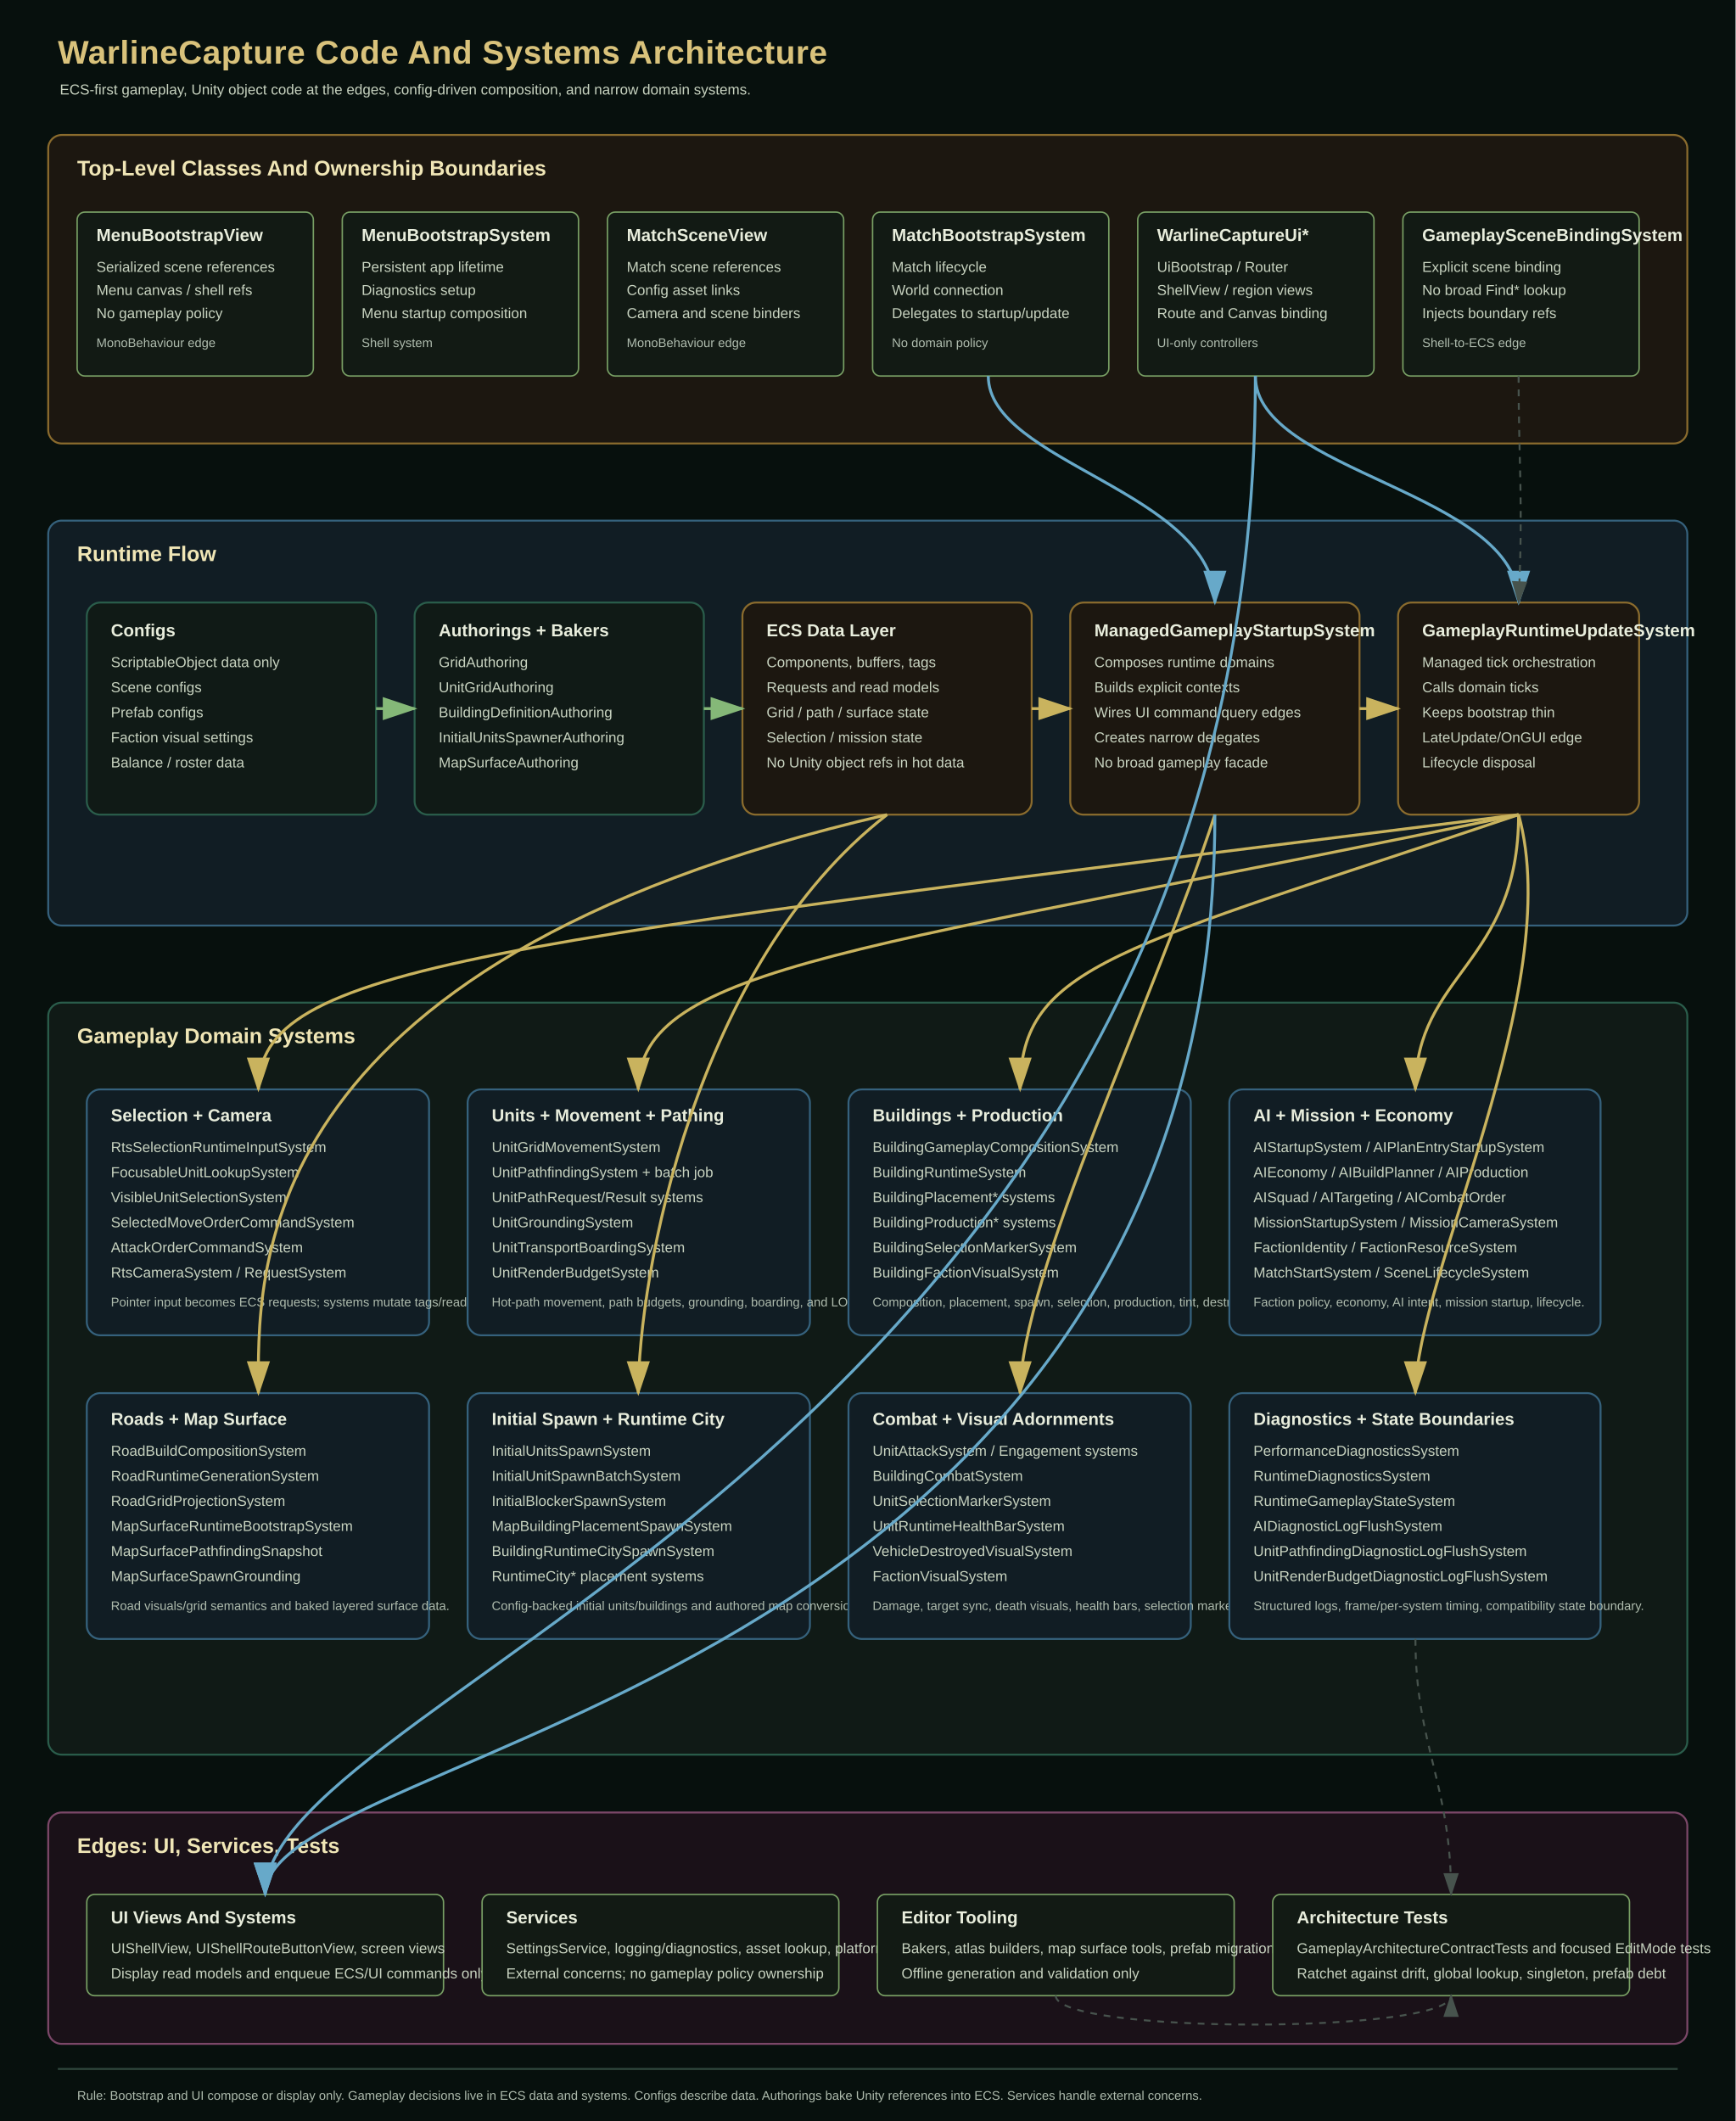
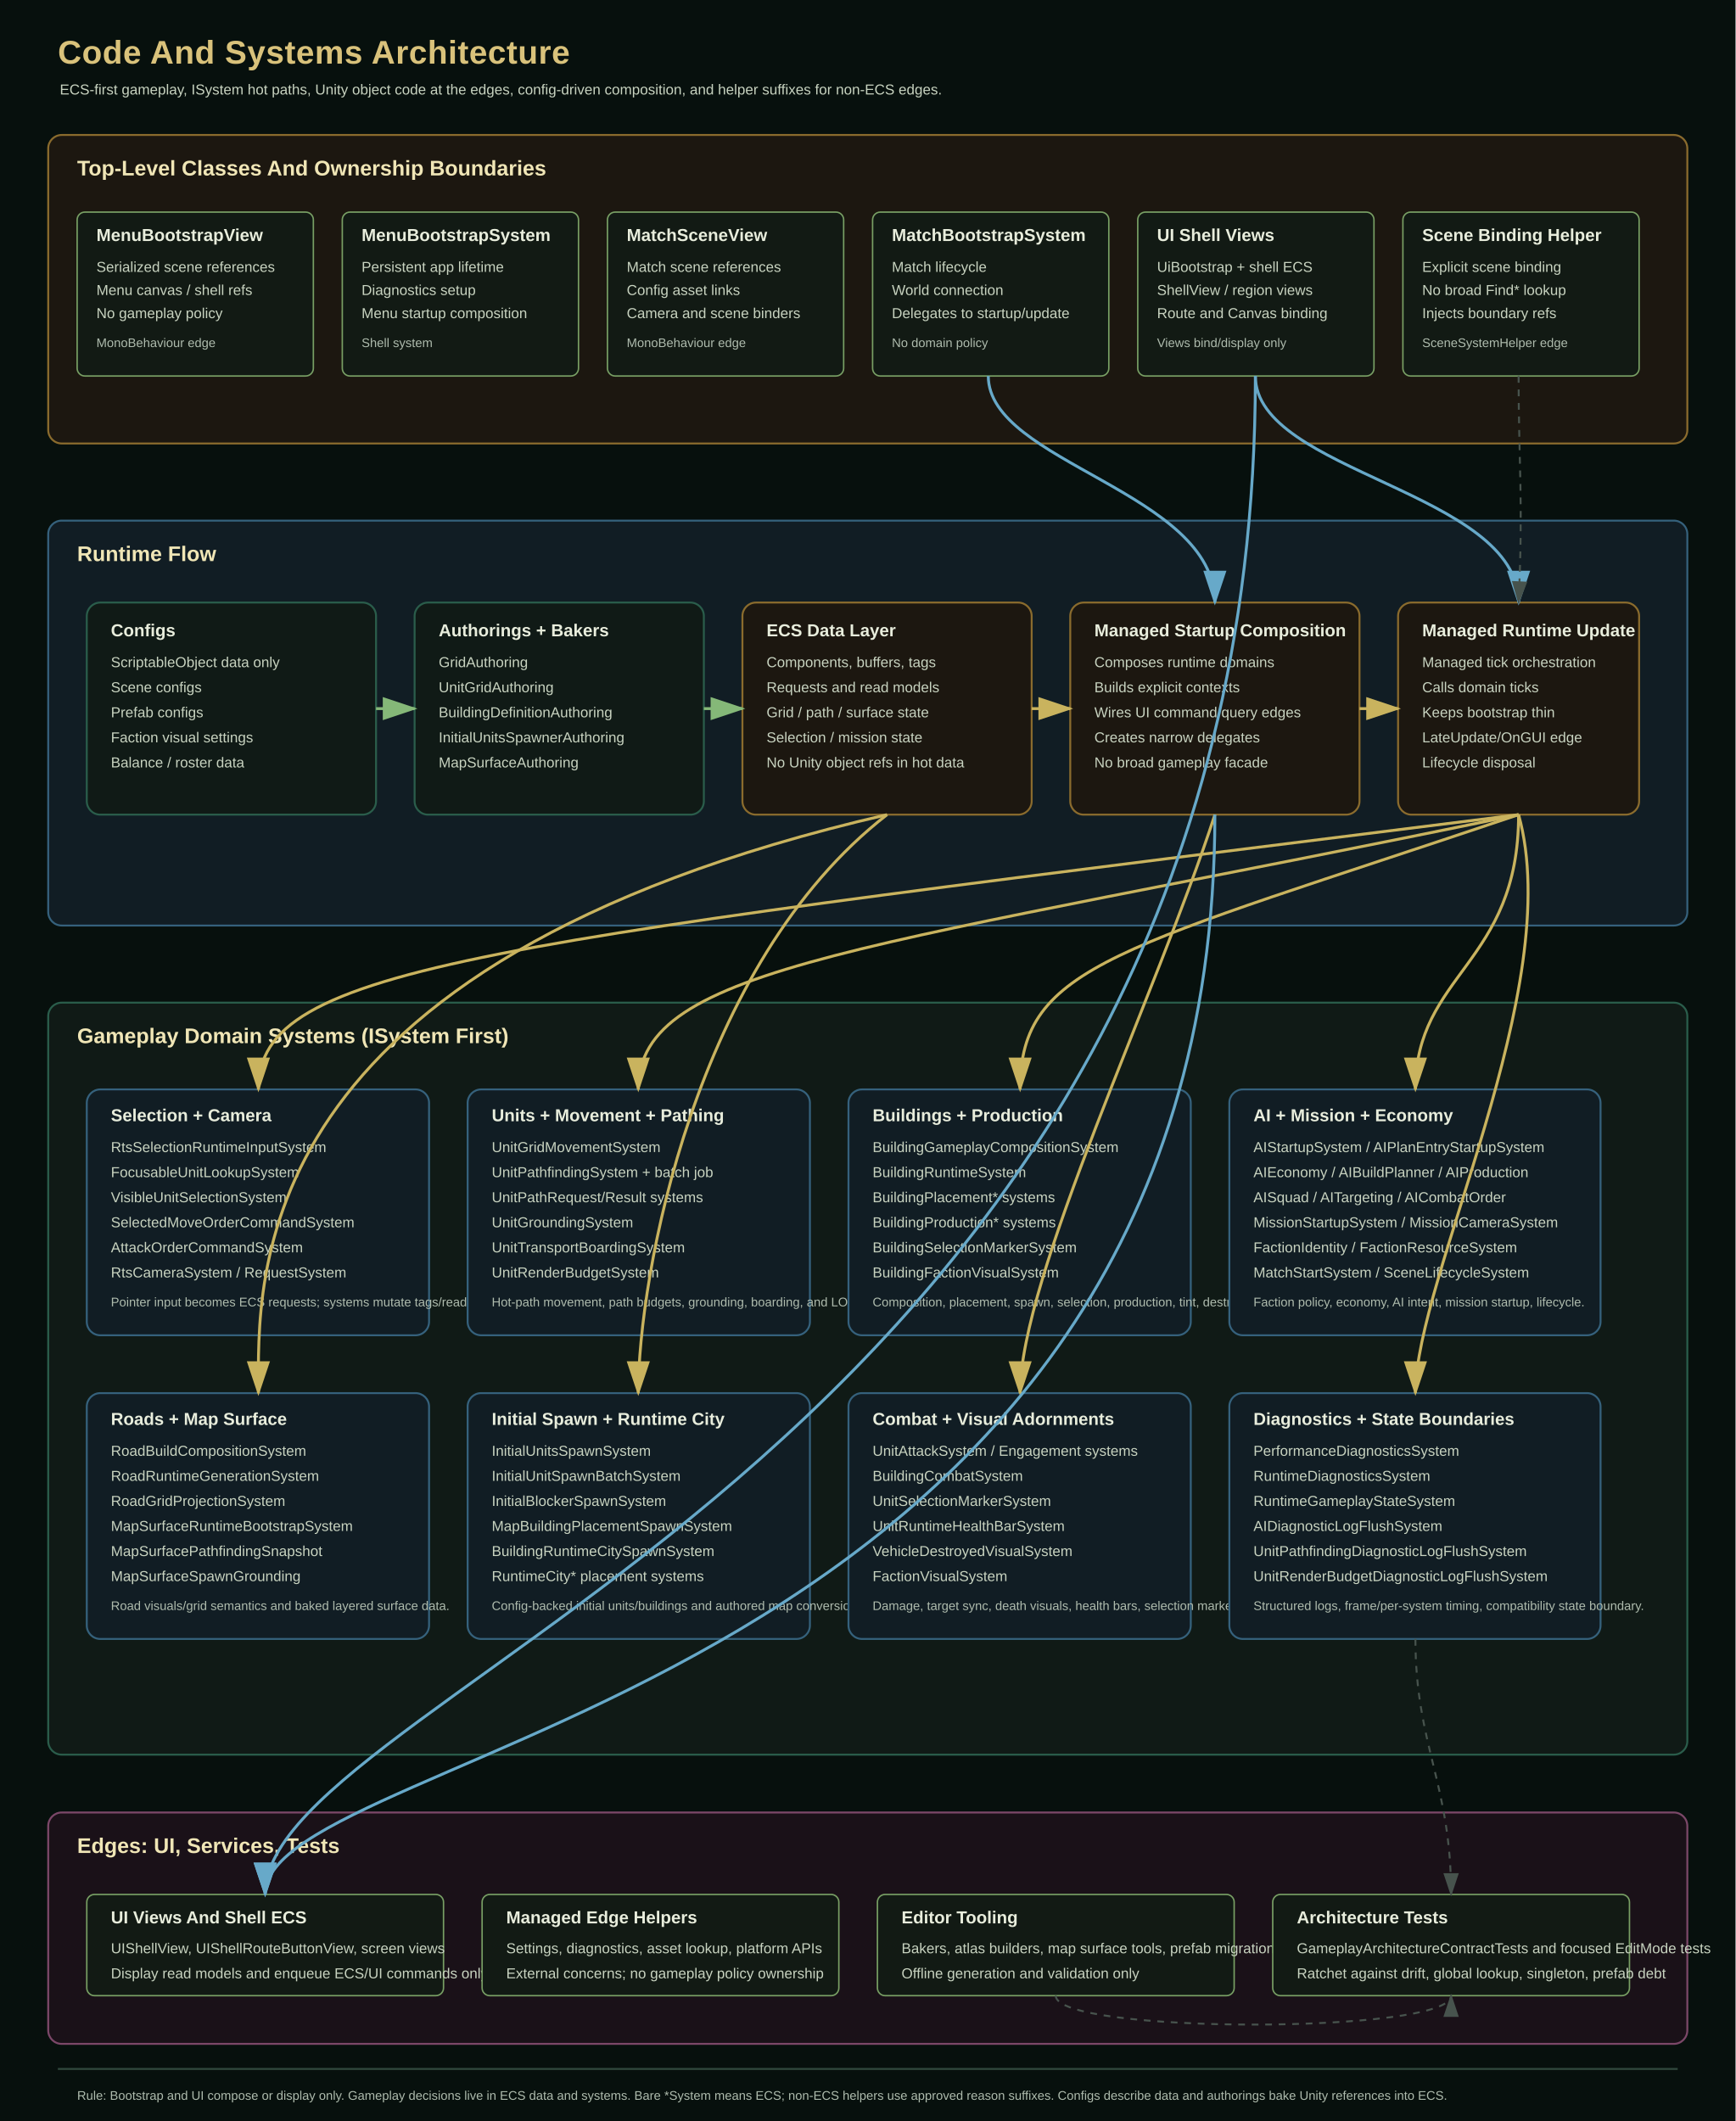
<svg xmlns="http://www.w3.org/2000/svg" width="1800" height="2200" viewBox="0 0 1800 2200" role="img" aria-labelledby="title desc">
  <defs>
    <style>
      .bg { fill: #07100d; }
      .panel { fill: #101a16; stroke: #2a5d4b; stroke-width: 2; rx: 14; }
      .panel2 { fill: #111d24; stroke: #35617c; stroke-width: 2; rx: 14; }
      .panel3 { fill: #1c1710; stroke: #8a6b2d; stroke-width: 2; rx: 14; }
      .panel4 { fill: #1a1118; stroke: #7b4768; stroke-width: 2; rx: 14; }
      .header { fill: #d9c27b; font: 700 34px Arial, sans-serif; letter-spacing: .5px; }
      .subheader { fill: #f0e6b6; font: 700 22px Arial, sans-serif; }
      .label { fill: #e8eddc; font: 700 18px Arial, sans-serif; }
      .small { fill: #c8d3c0; font: 15px Arial, sans-serif; }
      .tiny { fill: #aebbad; font: 13px Arial, sans-serif; }
      .tag { fill: #121a14; stroke: #789f64; stroke-width: 1.5; rx: 8; }
      .tagtext { fill: #e6f2cc; font: 700 14px Arial, sans-serif; }
      .arrow { stroke: #c9b35e; stroke-width: 3; fill: none; marker-end: url(#arrowhead); }
      .arrow2 { stroke: #67a9c9; stroke-width: 3; fill: none; marker-end: url(#arrowheadBlue); }
      .arrow3 { stroke: #85b878; stroke-width: 3; fill: none; marker-end: url(#arrowheadGreen); }
      .muted { stroke: #47534d; stroke-width: 2; fill: none; stroke-dasharray: 7 7; marker-end: url(#arrowheadMuted); }
      .rule { stroke: #30483d; stroke-width: 2; }
    </style>
    <marker id="arrowhead" markerWidth="12" markerHeight="8" refX="11" refY="4" orient="auto">
      <polygon points="0 0, 12 4, 0 8" fill="#c9b35e" />
    </marker>
    <marker id="arrowheadBlue" markerWidth="12" markerHeight="8" refX="11" refY="4" orient="auto">
      <polygon points="0 0, 12 4, 0 8" fill="#67a9c9" />
    </marker>
    <marker id="arrowheadGreen" markerWidth="12" markerHeight="8" refX="11" refY="4" orient="auto">
      <polygon points="0 0, 12 4, 0 8" fill="#85b878" />
    </marker>
    <marker id="arrowheadMuted" markerWidth="12" markerHeight="8" refX="11" refY="4" orient="auto">
      <polygon points="0 0, 12 4, 0 8" fill="#47534d" />
    </marker>
  </defs>
  <rect class="bg" x="0" y="0" width="1800" height="2200" />
-   <text class="header" x="60" y="66">WarlineCapture Code And Systems Architecture</text>
-   <text class="small" x="62" y="98">ECS-first gameplay, Unity object code at the edges, config-driven composition, and narrow domain systems.</text>
+   <text class="header" x="60" y="66">Code And Systems Architecture</text>
+   <text class="small" x="62" y="98">ECS-first gameplay, ISystem hot paths, Unity object code at the edges, config-driven composition, and helper suffixes for non-ECS edges.</text>
  <rect class="panel3" x="50" y="140" width="1700" height="320" />
  <text class="subheader" x="80" y="182">Top-Level Classes And Ownership Boundaries</text>
  <rect class="tag" x="80" y="220" width="245" height="170" />
  <text class="label" x="100" y="250">MenuBootstrapView</text>
  <text class="small" x="100" y="282">Serialized scene references</text>
  <text class="small" x="100" y="306">Menu canvas / shell refs</text>
  <text class="small" x="100" y="330">No gameplay policy</text>
  <text class="tiny" x="100" y="360">MonoBehaviour edge</text>
  <rect class="tag" x="355" y="220" width="245" height="170" />
  <text class="label" x="375" y="250">MenuBootstrapSystem</text>
  <text class="small" x="375" y="282">Persistent app lifetime</text>
  <text class="small" x="375" y="306">Diagnostics setup</text>
  <text class="small" x="375" y="330">Menu startup composition</text>
  <text class="tiny" x="375" y="360">Shell system</text>
  <rect class="tag" x="630" y="220" width="245" height="170" />
  <text class="label" x="650" y="250">MatchSceneView</text>
  <text class="small" x="650" y="282">Match scene references</text>
  <text class="small" x="650" y="306">Config asset links</text>
  <text class="small" x="650" y="330">Camera and scene binders</text>
  <text class="tiny" x="650" y="360">MonoBehaviour edge</text>
  <rect class="tag" x="905" y="220" width="245" height="170" />
  <text class="label" x="925" y="250">MatchBootstrapSystem</text>
  <text class="small" x="925" y="282">Match lifecycle</text>
  <text class="small" x="925" y="306">World connection</text>
  <text class="small" x="925" y="330">Delegates to startup/update</text>
  <text class="tiny" x="925" y="360">No domain policy</text>
  <rect class="tag" x="1180" y="220" width="245" height="170" />
-   <text class="label" x="1200" y="250">WarlineCaptureUi*</text>
-   <text class="small" x="1200" y="282">UiBootstrap / Router</text>
+   <text class="label" x="1200" y="250">UI Shell Views</text>
+   <text class="small" x="1200" y="282">UiBootstrap + shell ECS</text>
  <text class="small" x="1200" y="306">ShellView / region views</text>
  <text class="small" x="1200" y="330">Route and Canvas binding</text>
-   <text class="tiny" x="1200" y="360">UI-only controllers</text>
+   <text class="tiny" x="1200" y="360">Views bind/display only</text>
  <rect class="tag" x="1455" y="220" width="245" height="170" />
-   <text class="label" x="1475" y="250">GameplaySceneBindingSystem</text>
+   <text class="label" x="1475" y="250">Scene Binding Helper</text>
  <text class="small" x="1475" y="282">Explicit scene binding</text>
  <text class="small" x="1475" y="306">No broad Find* lookup</text>
  <text class="small" x="1475" y="330">Injects boundary refs</text>
-   <text class="tiny" x="1475" y="360">Shell-to-ECS edge</text>
+   <text class="tiny" x="1475" y="360">SceneSystemHelper edge</text>
  <rect class="panel2" x="50" y="540" width="1700" height="420" />
  <text class="subheader" x="80" y="582">Runtime Flow</text>
  <rect class="panel" x="90" y="625" width="300" height="220" />
  <text class="label" x="115" y="660">Configs</text>
  <text class="small" x="115" y="692">ScriptableObject data only</text>
  <text class="small" x="115" y="718">Scene configs</text>
  <text class="small" x="115" y="744">Prefab configs</text>
  <text class="small" x="115" y="770">Faction visual settings</text>
  <text class="small" x="115" y="796">Balance / roster data</text>
  <rect class="panel" x="430" y="625" width="300" height="220" />
  <text class="label" x="455" y="660">Authorings + Bakers</text>
  <text class="small" x="455" y="692">GridAuthoring</text>
  <text class="small" x="455" y="718">UnitGridAuthoring</text>
  <text class="small" x="455" y="744">BuildingDefinitionAuthoring</text>
  <text class="small" x="455" y="770">InitialUnitsSpawnerAuthoring</text>
  <text class="small" x="455" y="796">MapSurfaceAuthoring</text>
  <rect class="panel3" x="770" y="625" width="300" height="220" />
  <text class="label" x="795" y="660">ECS Data Layer</text>
  <text class="small" x="795" y="692">Components, buffers, tags</text>
  <text class="small" x="795" y="718">Requests and read models</text>
  <text class="small" x="795" y="744">Grid / path / surface state</text>
  <text class="small" x="795" y="770">Selection / mission state</text>
  <text class="small" x="795" y="796">No Unity object refs in hot data</text>
  <rect class="panel3" x="1110" y="625" width="300" height="220" />
-   <text class="label" x="1135" y="660">ManagedGameplayStartupSystem</text>
+   <text class="label" x="1135" y="660">Managed Startup Composition</text>
  <text class="small" x="1135" y="692">Composes runtime domains</text>
  <text class="small" x="1135" y="718">Builds explicit contexts</text>
  <text class="small" x="1135" y="744">Wires UI command/query edges</text>
  <text class="small" x="1135" y="770">Creates narrow delegates</text>
  <text class="small" x="1135" y="796">No broad gameplay facade</text>
  <rect class="panel3" x="1450" y="625" width="250" height="220" />
-   <text class="label" x="1475" y="660">GameplayRuntimeUpdateSystem</text>
+   <text class="label" x="1475" y="660">Managed Runtime Update</text>
  <text class="small" x="1475" y="692">Managed tick orchestration</text>
  <text class="small" x="1475" y="718">Calls domain ticks</text>
  <text class="small" x="1475" y="744">Keeps bootstrap thin</text>
  <text class="small" x="1475" y="770">LateUpdate/OnGUI edge</text>
  <text class="small" x="1475" y="796">Lifecycle disposal</text>
  <path class="arrow3" d="M390 735 H430" />
  <path class="arrow3" d="M730 735 H770" />
  <path class="arrow" d="M1070 735 H1110" />
  <path class="arrow" d="M1410 735 H1450" />
  <path class="arrow2" d="M1025 390 C1025 480 1260 510 1260 625" />
  <path class="arrow2" d="M1302 390 C1302 490 1575 510 1575 625" />
  <path class="muted" d="M1575 390 C1575 480 1580 520 1575 625" />
  <rect class="panel" x="50" y="1040" width="1700" height="780" />
-   <text class="subheader" x="80" y="1082">Gameplay Domain Systems</text>
+   <text class="subheader" x="80" y="1082">Gameplay Domain Systems (ISystem First)</text>
  <rect class="panel2" x="90" y="1130" width="355" height="255" />
  <text class="label" x="115" y="1163">Selection + Camera</text>
  <text class="small" x="115" y="1195">RtsSelectionRuntimeInputSystem</text>
  <text class="small" x="115" y="1221">FocusableUnitLookupSystem</text>
  <text class="small" x="115" y="1247">VisibleUnitSelectionSystem</text>
  <text class="small" x="115" y="1273">SelectedMoveOrderCommandSystem</text>
  <text class="small" x="115" y="1299">AttackOrderCommandSystem</text>
  <text class="small" x="115" y="1325">RtsCameraSystem / RequestSystem</text>
  <text class="tiny" x="115" y="1355">Pointer input becomes ECS requests; systems mutate tags/read models.</text>
  <rect class="panel2" x="485" y="1130" width="355" height="255" />
  <text class="label" x="510" y="1163">Units + Movement + Pathing</text>
  <text class="small" x="510" y="1195">UnitGridMovementSystem</text>
  <text class="small" x="510" y="1221">UnitPathfindingSystem + batch job</text>
  <text class="small" x="510" y="1247">UnitPathRequest/Result systems</text>
  <text class="small" x="510" y="1273">UnitGroundingSystem</text>
  <text class="small" x="510" y="1299">UnitTransportBoardingSystem</text>
  <text class="small" x="510" y="1325">UnitRenderBudgetSystem</text>
  <text class="tiny" x="510" y="1355">Hot-path movement, path budgets, grounding, boarding, and LOD policy.</text>
  <rect class="panel2" x="880" y="1130" width="355" height="255" />
  <text class="label" x="905" y="1163">Buildings + Production</text>
  <text class="small" x="905" y="1195">BuildingGameplayCompositionSystem</text>
  <text class="small" x="905" y="1221">BuildingRuntimeSystem</text>
  <text class="small" x="905" y="1247">BuildingPlacement* systems</text>
  <text class="small" x="905" y="1273">BuildingProduction* systems</text>
  <text class="small" x="905" y="1299">BuildingSelectionMarkerSystem</text>
  <text class="small" x="905" y="1325">BuildingFactionVisualSystem</text>
  <text class="tiny" x="905" y="1355">Composition, placement, spawn, selection, production, tint, destruction.</text>
  <rect class="panel2" x="1275" y="1130" width="385" height="255" />
  <text class="label" x="1300" y="1163">AI + Mission + Economy</text>
  <text class="small" x="1300" y="1195">AIStartupSystem / AIPlanEntryStartupSystem</text>
  <text class="small" x="1300" y="1221">AIEconomy / AIBuildPlanner / AIProduction</text>
  <text class="small" x="1300" y="1247">AISquad / AITargeting / AICombatOrder</text>
  <text class="small" x="1300" y="1273">MissionStartupSystem / MissionCameraSystem</text>
  <text class="small" x="1300" y="1299">FactionIdentity / FactionResourceSystem</text>
  <text class="small" x="1300" y="1325">MatchStartSystem / SceneLifecycleSystem</text>
  <text class="tiny" x="1300" y="1355">Faction policy, economy, AI intent, mission startup, lifecycle.</text>
  <rect class="panel2" x="90" y="1445" width="355" height="255" />
  <text class="label" x="115" y="1478">Roads + Map Surface</text>
  <text class="small" x="115" y="1510">RoadBuildCompositionSystem</text>
  <text class="small" x="115" y="1536">RoadRuntimeGenerationSystem</text>
  <text class="small" x="115" y="1562">RoadGridProjectionSystem</text>
  <text class="small" x="115" y="1588">MapSurfaceRuntimeBootstrapSystem</text>
  <text class="small" x="115" y="1614">MapSurfacePathfindingSnapshot</text>
  <text class="small" x="115" y="1640">MapSurfaceSpawnGrounding</text>
  <text class="tiny" x="115" y="1670">Road visuals/grid semantics and baked layered surface data.</text>
  <rect class="panel2" x="485" y="1445" width="355" height="255" />
  <text class="label" x="510" y="1478">Initial Spawn + Runtime City</text>
  <text class="small" x="510" y="1510">InitialUnitsSpawnSystem</text>
  <text class="small" x="510" y="1536">InitialUnitSpawnBatchSystem</text>
  <text class="small" x="510" y="1562">InitialBlockerSpawnSystem</text>
  <text class="small" x="510" y="1588">MapBuildingPlacementSpawnSystem</text>
  <text class="small" x="510" y="1614">BuildingRuntimeCitySpawnSystem</text>
  <text class="small" x="510" y="1640">RuntimeCity* placement systems</text>
  <text class="tiny" x="510" y="1670">Config-backed initial units/buildings and authored map conversions.</text>
  <rect class="panel2" x="880" y="1445" width="355" height="255" />
  <text class="label" x="905" y="1478">Combat + Visual Adornments</text>
  <text class="small" x="905" y="1510">UnitAttackSystem / Engagement systems</text>
  <text class="small" x="905" y="1536">BuildingCombatSystem</text>
  <text class="small" x="905" y="1562">UnitSelectionMarkerSystem</text>
  <text class="small" x="905" y="1588">UnitRuntimeHealthBarSystem</text>
  <text class="small" x="905" y="1614">VehicleDestroyedVisualSystem</text>
  <text class="small" x="905" y="1640">FactionVisualSystem</text>
  <text class="tiny" x="905" y="1670">Damage, target sync, death visuals, health bars, selection markers, tint.</text>
  <rect class="panel2" x="1275" y="1445" width="385" height="255" />
  <text class="label" x="1300" y="1478">Diagnostics + State Boundaries</text>
  <text class="small" x="1300" y="1510">PerformanceDiagnosticsSystem</text>
  <text class="small" x="1300" y="1536">RuntimeDiagnosticsSystem</text>
  <text class="small" x="1300" y="1562">RuntimeGameplayStateSystem</text>
  <text class="small" x="1300" y="1588">AIDiagnosticLogFlushSystem</text>
  <text class="small" x="1300" y="1614">UnitPathfindingDiagnosticLogFlushSystem</text>
  <text class="small" x="1300" y="1640">UnitRenderBudgetDiagnosticLogFlushSystem</text>
  <text class="tiny" x="1300" y="1670">Structured logs, frame/per-system timing, compatibility state boundary.</text>
  <path class="arrow" d="M1575 845 C1575 1000 1468 1010 1468 1130" />
  <path class="arrow" d="M1575 845 C1160 985 1058 1000 1058 1130" />
  <path class="arrow" d="M1575 845 C900 985 662 1000 662 1130" />
  <path class="arrow" d="M1575 845 C500 980 268 1000 268 1130" />
  <path class="arrow" d="M920 845 C720 1000 662 1325 662 1445" />
  <path class="arrow" d="M920 845 C250 1000 268 1325 268 1445" />
  <path class="arrow" d="M1260 845 C1200 1030 1058 1325 1058 1445" />
  <path class="arrow" d="M1575 845 C1625 1025 1468 1325 1468 1445" />
  <rect class="panel4" x="50" y="1880" width="1700" height="240" />
  <text class="subheader" x="80" y="1922">Edges: UI, Services, Tests</text>
  <rect class="tag" x="90" y="1965" width="370" height="105" />
-   <text class="label" x="115" y="1995">UI Views And Systems</text>
+   <text class="label" x="115" y="1995">UI Views And Shell ECS</text>
  <text class="small" x="115" y="2026">UIShellView, UIShellRouteButtonView, screen views</text>
  <text class="small" x="115" y="2052">Display read models and enqueue ECS/UI commands only</text>
  <rect class="tag" x="500" y="1965" width="370" height="105" />
-   <text class="label" x="525" y="1995">Services</text>
-   <text class="small" x="525" y="2026">SettingsService, logging/diagnostics, asset lookup, platform APIs</text>
+   <text class="label" x="525" y="1995">Managed Edge Helpers</text>
+   <text class="small" x="525" y="2026">Settings, diagnostics, asset lookup, platform APIs</text>
  <text class="small" x="525" y="2052">External concerns; no gameplay policy ownership</text>
  <rect class="tag" x="910" y="1965" width="370" height="105" />
  <text class="label" x="935" y="1995">Editor Tooling</text>
  <text class="small" x="935" y="2026">Bakers, atlas builders, map surface tools, prefab migrations</text>
  <text class="small" x="935" y="2052">Offline generation and validation only</text>
  <rect class="tag" x="1320" y="1965" width="370" height="105" />
  <text class="label" x="1345" y="1995">Architecture Tests</text>
  <text class="small" x="1345" y="2026">GameplayArchitectureContractTests and focused EditMode tests</text>
  <text class="small" x="1345" y="2052">Ratchet against drift, global lookup, singleton, prefab debt</text>
  <path class="arrow2" d="M1302 390 C1302 1500 275 1750 275 1965" />
  <path class="arrow2" d="M1260 845 C1260 1760 275 1810 275 1965" />
  <path class="muted" d="M1468 1700 C1468 1810 1505 1850 1505 1965" />
  <path class="muted" d="M1095 2070 C1095 2110 1505 2110 1505 2070" />
  <line class="rule" x1="60" y1="2146" x2="1740" y2="2146" />
-   <text class="tiny" x="80" y="2178">Rule: Bootstrap and UI compose or display only. Gameplay decisions live in ECS data and systems. Configs describe data. Authorings bake Unity references into ECS. Services handle external concerns.</text>
+   <text class="tiny" x="80" y="2178">Rule: Bootstrap and UI compose or display only. Gameplay decisions live in ECS data and systems. Bare *System means ECS; non-ECS helpers use approved reason suffixes. Configs describe data and authorings bake Unity references into ECS.</text>
</svg>
